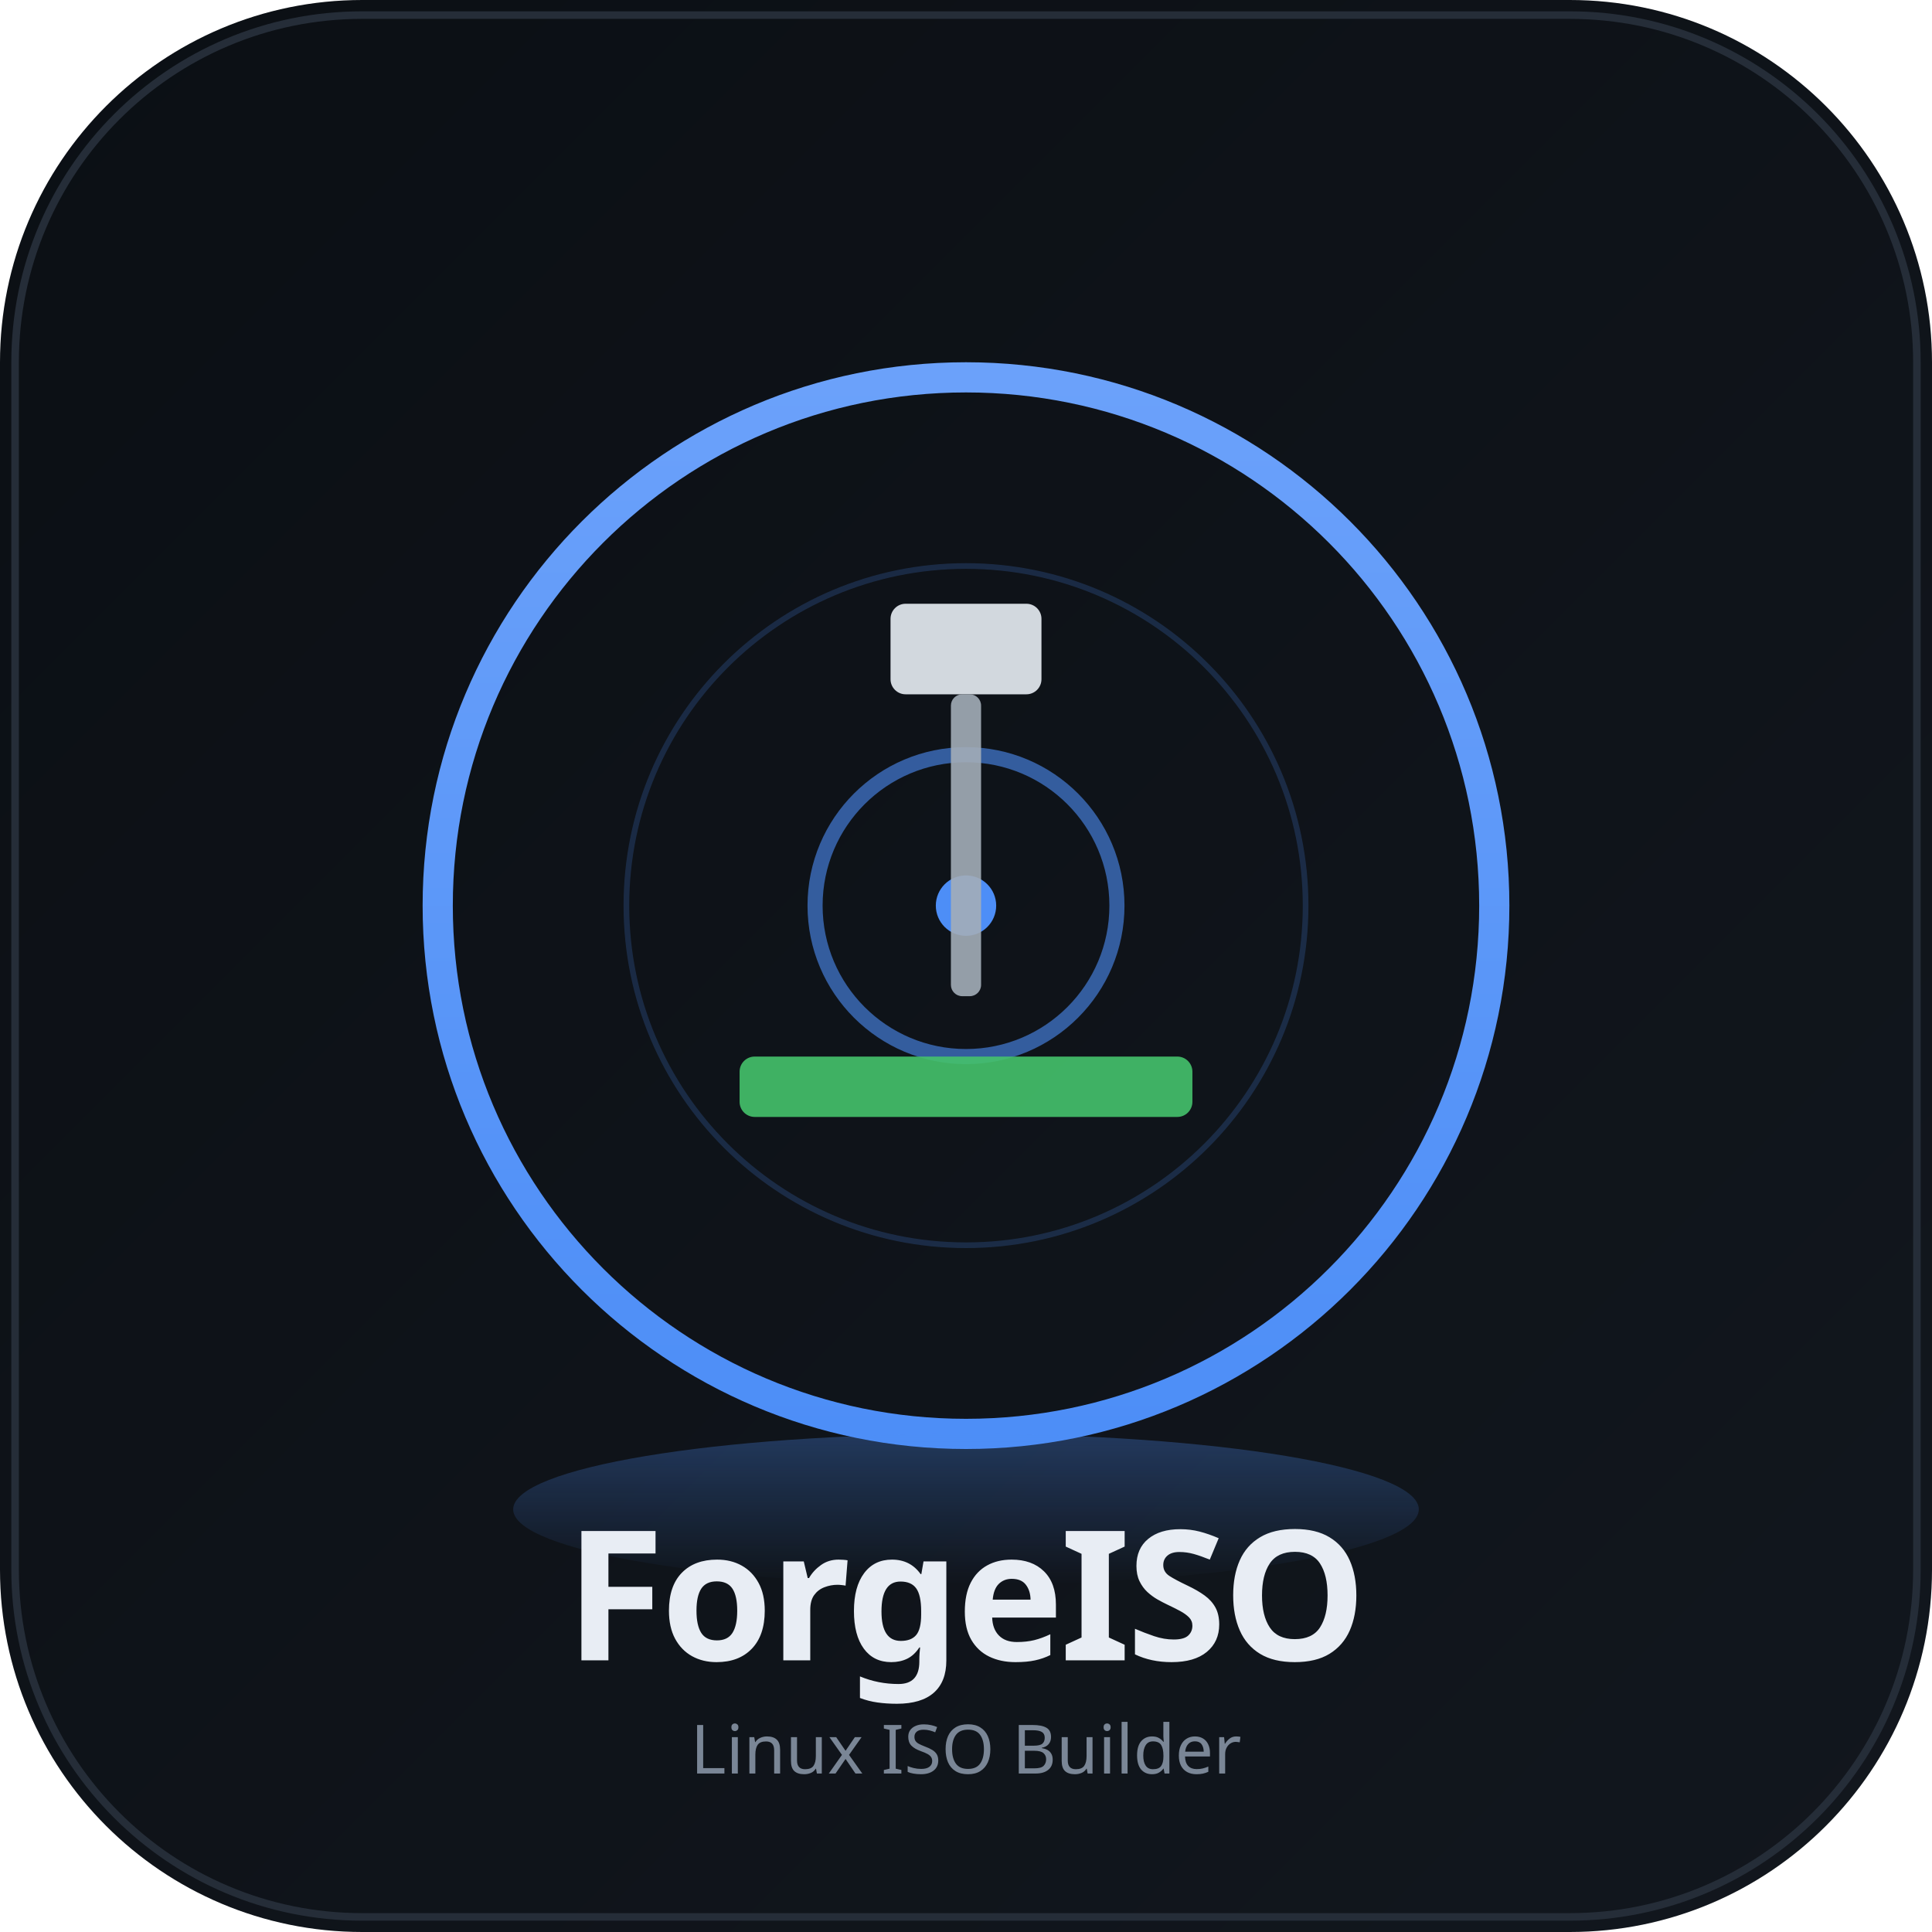
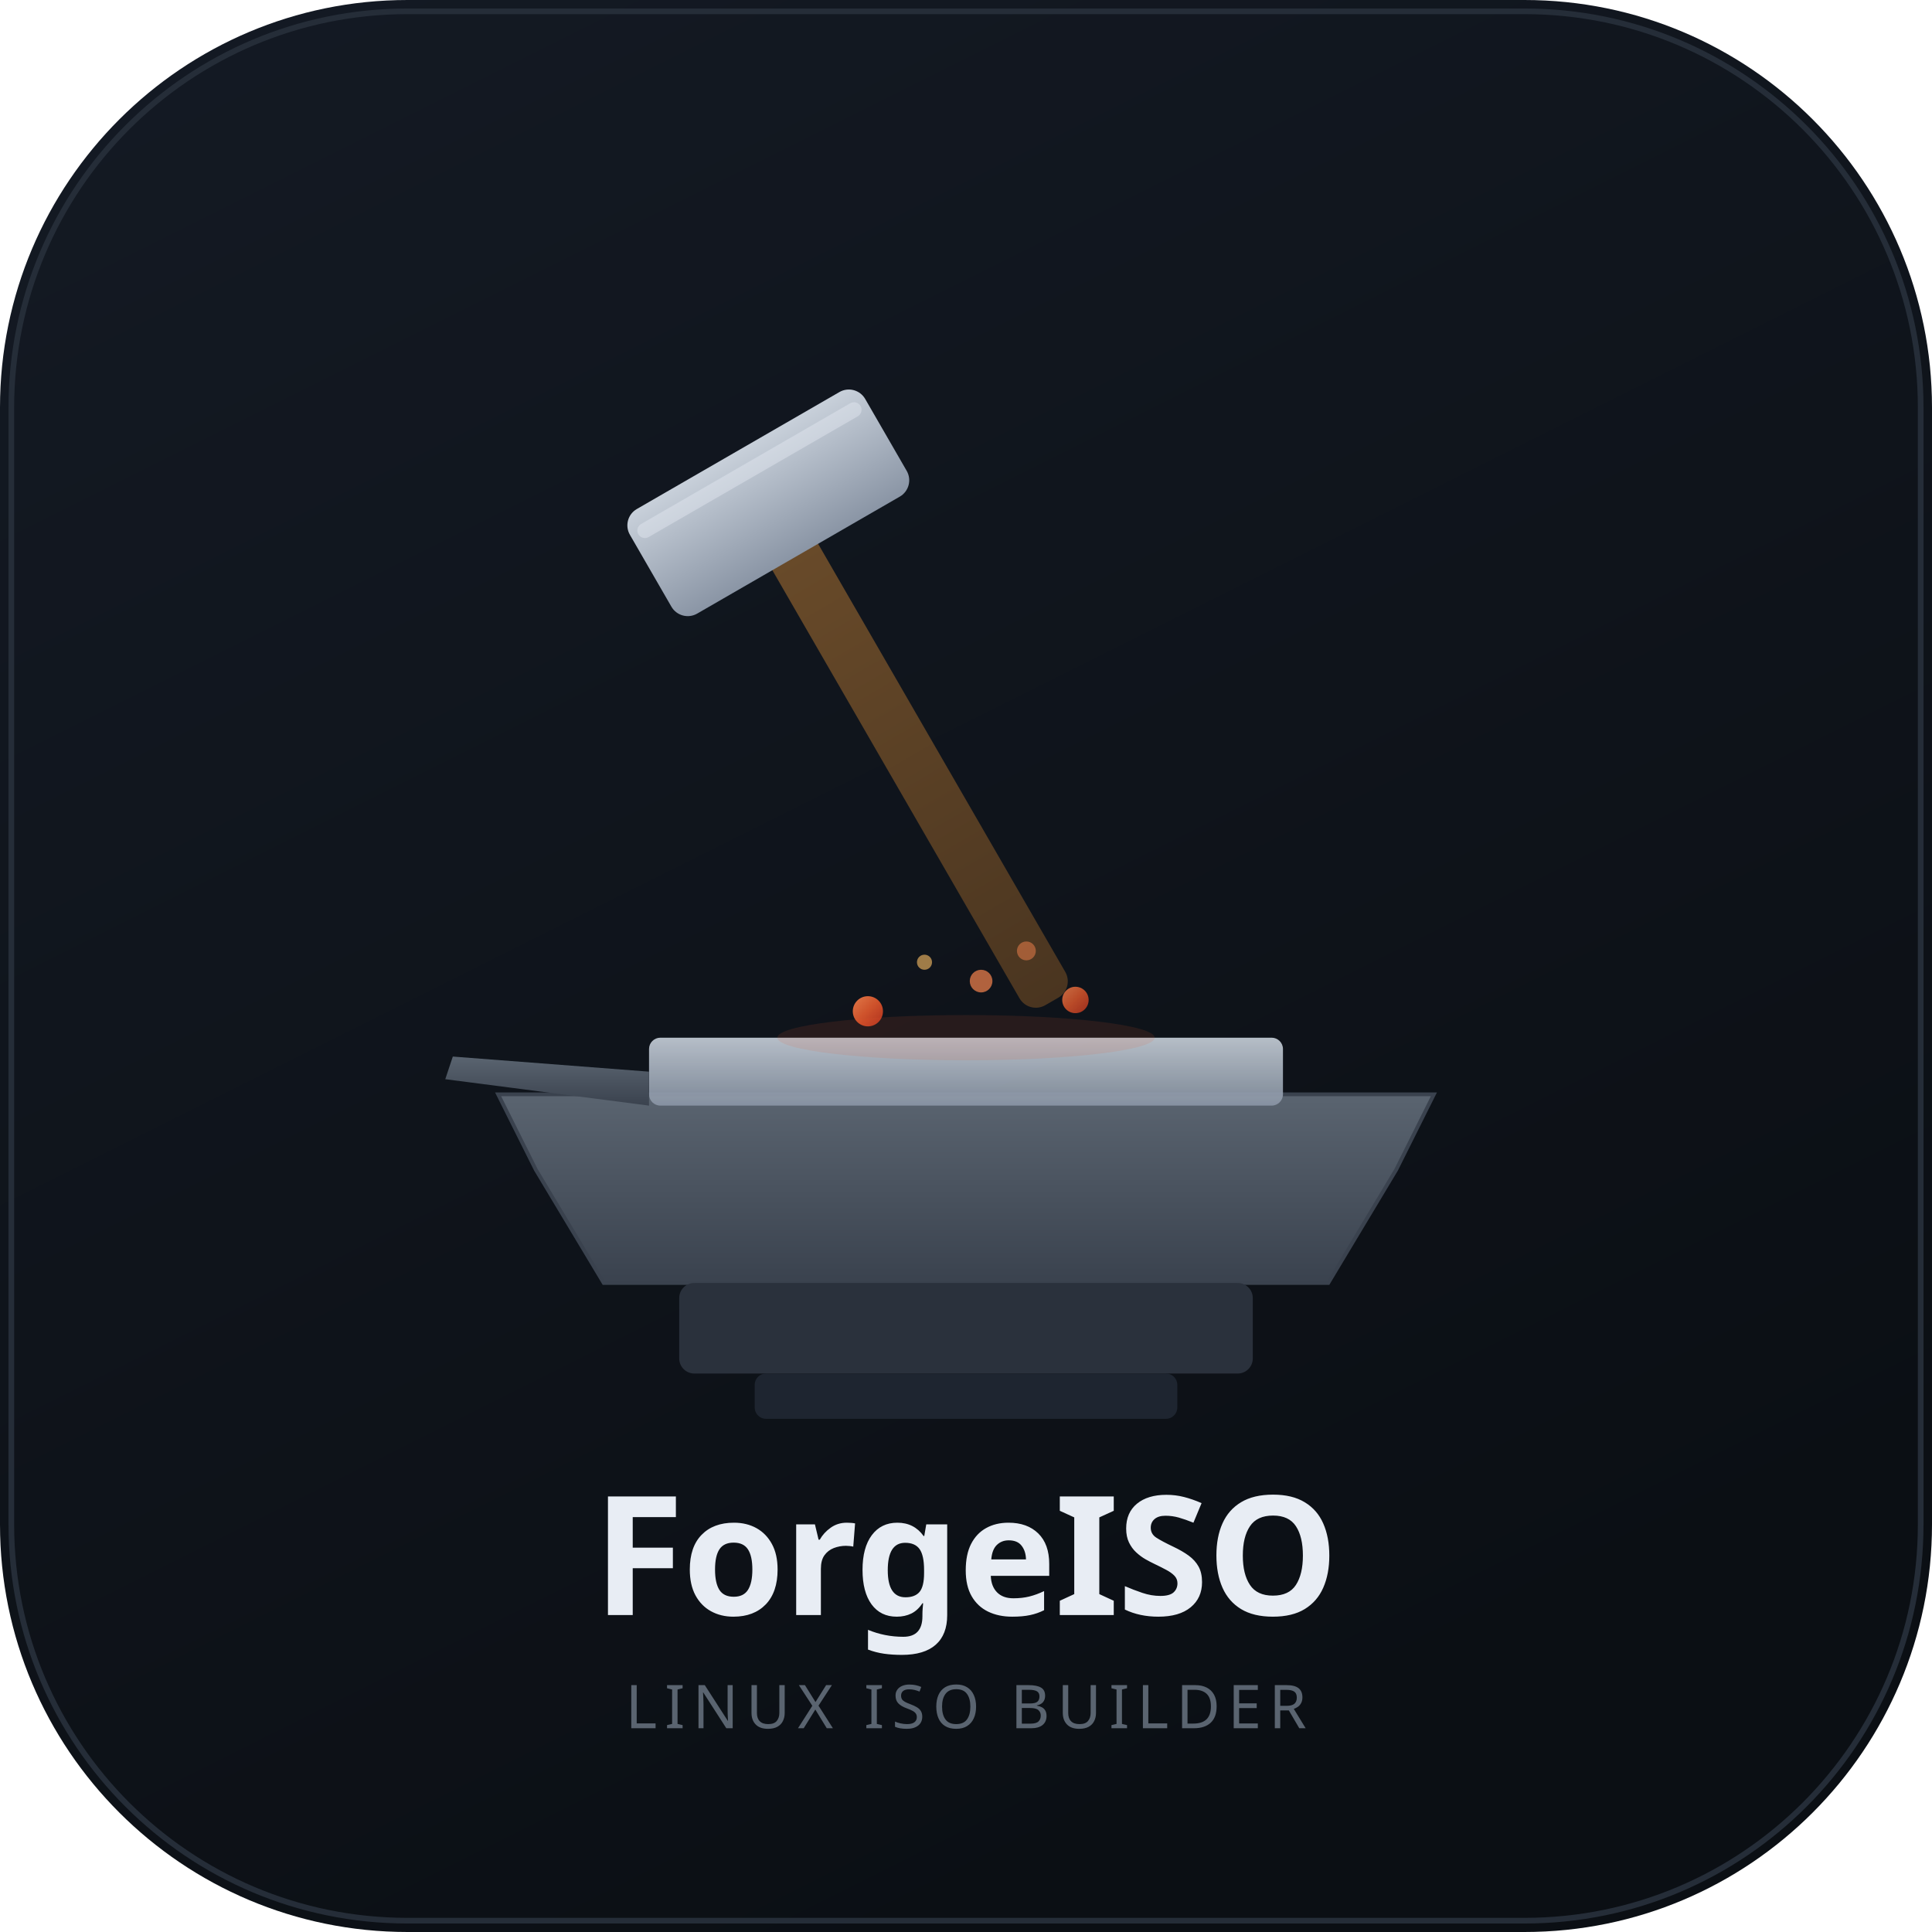
<svg xmlns="http://www.w3.org/2000/svg" viewBox="0 0 512 512">
  <defs>
-     <linearGradient id="bg" x1="0" y1="0" x2="1" y2="1">
-       <stop offset="0%" stop-color="#0b0f14" />
-       <stop offset="100%" stop-color="#12171e" />
+     <linearGradient id="bg" x1="0" y1="0" x2="0.5" y2="1">
+       <stop offset="0%" stop-color="#141a24" />
+       <stop offset="100%" stop-color="#0b0f14" />
    </linearGradient>
-     <linearGradient id="accent" x1="0" y1="0" x2="0" y2="1">
-       <stop offset="0%" stop-color="#6ba1fa" />
-       <stop offset="100%" stop-color="#4d8ef7" />
+     <linearGradient id="steel" x1="0" y1="0" x2="0" y2="1">
+       <stop offset="0%" stop-color="#c8d0da" />
+       <stop offset="100%" stop-color="#8a95a5" />
    </linearGradient>
-     <linearGradient id="glow" x1="0" y1="0" x2="0" y2="1">
-       <stop offset="0%" stop-color="#4d8ef7" stop-opacity="0.3" />
-       <stop offset="100%" stop-color="#4d8ef7" stop-opacity="0" />
+     <linearGradient id="handle" x1="0" y1="0" x2="0" y2="1">
+       <stop offset="0%" stop-color="#6b4c2a" />
+       <stop offset="100%" stop-color="#4a3520" />
+     </linearGradient>
+     <linearGradient id="ember" x1="0" y1="0" x2="1" y2="1">
+       <stop offset="0%" stop-color="#f7834d" />
+       <stop offset="50%" stop-color="#e3582c" />
+       <stop offset="100%" stop-color="#c0331e" />
+     </linearGradient>
+     <linearGradient id="anvil" x1="0" y1="0" x2="0" y2="1">
+       <stop offset="0%" stop-color="#5a6470" />
+       <stop offset="100%" stop-color="#3a424e" />
    </linearGradient>
  </defs>
-   <rect width="512" height="512" rx="96" fill="url(#bg)" />
-   <rect x="4" y="4" width="504" height="504" rx="92" fill="none" stroke="#252d38" stroke-width="2" />
-   <circle cx="256" cy="240" r="140" fill="none" stroke="url(#accent)" stroke-width="8" />
-   <circle cx="256" cy="240" r="40" fill="none" stroke="#4d8ef7" stroke-width="4" opacity="0.6" />
-   <circle cx="256" cy="240" r="90" fill="none" stroke="#4d8ef7" stroke-width="1.5" opacity="0.2" />
-   <circle cx="256" cy="240" r="8" fill="#4d8ef7" />
-   <g transform="translate(256,240)" opacity="0.9">
-     <rect x="-60" y="40" width="120" height="16" rx="4" fill="#45c26b" />
-     <rect x="-20" y="-80" width="40" height="24" rx="4" fill="#e8edf4" />
-     <rect x="-4" y="-56" width="8" height="80" rx="3" fill="#a3adb8" />
-   </g>
-   <ellipse cx="256" cy="400" rx="120" ry="20" fill="url(#glow)" />
-   <text x="256" y="440" text-anchor="middle" font-family="sans-serif" font-size="48" font-weight="700" fill="#e8edf4" letter-spacing="-1">ForgeISO</text>
-   <text x="256" y="470" text-anchor="middle" font-family="sans-serif" font-size="18" font-weight="400" fill="#7a8696">Linux ISO Builder</text>
+   <rect width="512" height="512" rx="108" fill="url(#bg)" />
+   <rect x="3" y="3" width="506" height="506" rx="105" fill="none" stroke="#252d38" stroke-width="1.5" />
+   <path d="M160,340 L352,340 L370,310 L380,290 L340,290 L172,290 L132,290 L142,310 Z" fill="url(#anvil)" stroke="#3a424e" stroke-width="1" />
+   <rect x="172" y="275" width="168" height="18" rx="3" fill="url(#steel)" opacity="0.9" />
+   <path d="M172,284 L120,280 L118,286 L172,293 Z" fill="url(#anvil)" />
+   <rect x="180" y="340" width="152" height="24" rx="4" fill="#2a313c" />
+   <rect x="200" y="364" width="112" height="12" rx="3" fill="#1e2530" />
+   <rect x="236" y="118" width="14" height="150" rx="5" fill="url(#handle)" transform="rotate(-30, 256, 200)" />
+   <rect x="208" y="100" width="72" height="32" rx="5" fill="url(#steel)" transform="rotate(-30, 256, 200)" />
+   <rect x="210" y="104" width="68" height="4" rx="2" fill="#e8edf4" opacity="0.4" transform="rotate(-30, 256, 200)" />
+   <circle cx="230" cy="268" r="4" fill="url(#ember)" opacity="0.9" />
+   <circle cx="260" cy="260" r="3" fill="#f7834d" opacity="0.7" />
+   <circle cx="285" cy="265" r="3.5" fill="url(#ember)" opacity="0.8" />
+   <circle cx="245" cy="255" r="2" fill="#ffc266" opacity="0.6" />
+   <circle cx="272" cy="252" r="2.5" fill="#f7834d" opacity="0.5" />
+   <ellipse cx="256" cy="275" rx="50" ry="6" fill="#e3582c" opacity="0.12" />
+   <text x="256" y="428" text-anchor="middle" font-family="sans-serif" font-size="44" font-weight="700" fill="#e8edf4" letter-spacing="-0.5">ForgeISO</text>
+   <text x="256" y="458" text-anchor="middle" font-family="sans-serif" font-size="16" font-weight="400" fill="#5a6470" letter-spacing="2">LINUX ISO BUILDER</text>
</svg>
